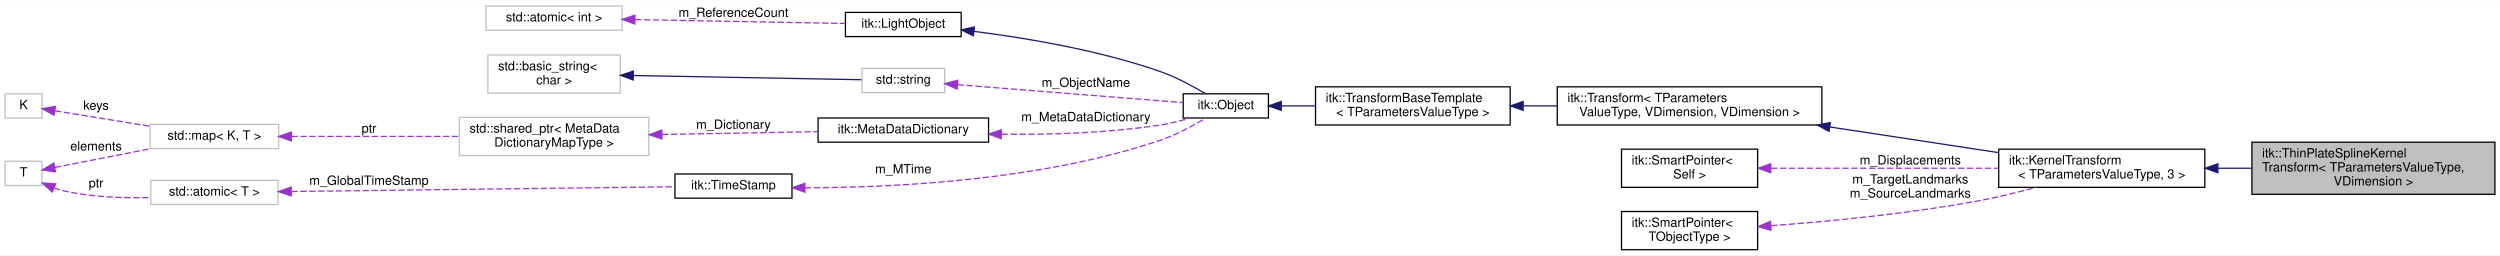
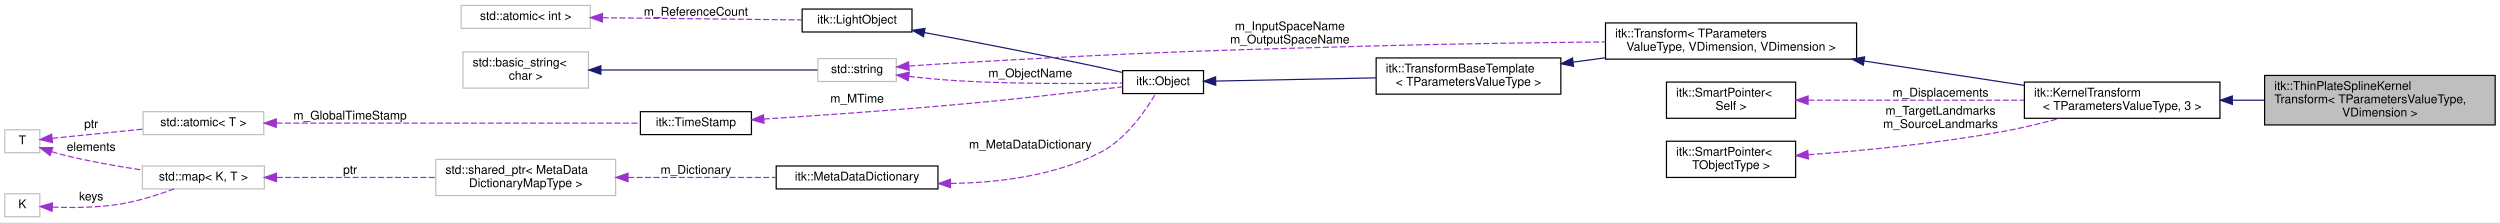
- <svg xmlns="http://www.w3.org/2000/svg" xmlns:xlink="http://www.w3.org/1999/xlink" width="1965pt" height="201pt" viewBox="0.00 0.00 1965.00 200.50">
-   <g id="graph0" class="graph" transform="scale(1 1) rotate(0) translate(4 196.5)">
-     <polygon fill="white" stroke="transparent" points="-4,4 -4,-196.5 1961,-196.5 1961,4 -4,4" />
+ <svg xmlns="http://www.w3.org/2000/svg" xmlns:xlink="http://www.w3.org/1999/xlink" width="2071pt" height="184pt" viewBox="0.00 0.00 2071.00 184.00">
+   <g id="graph0" class="graph" transform="scale(1 1) rotate(0) translate(4 180)">
+     <polygon fill="white" stroke="transparent" points="-4,4 -4,-180 2067,-180 2067,4 -4,4" />
    <g id="node1" class="node">
      <g id="a_node1">
        <a xlink:title=" ">
-           <polygon fill="#bfbfbf" stroke="black" points="1766,-44 1766,-85 1957,-85 1957,-44 1766,-44" />
-           <text text-anchor="start" x="1774" y="-73" font-family="Helvetica,sans-Serif" font-size="10.00">itk::ThinPlateSplineKernel</text>
-           <text text-anchor="start" x="1774" y="-62" font-family="Helvetica,sans-Serif" font-size="10.00">Transform&lt; TParametersValueType,</text>
-           <text text-anchor="middle" x="1861.5" y="-51" font-family="Helvetica,sans-Serif" font-size="10.00"> VDimension &gt;</text>
+           <polygon fill="#bfbfbf" stroke="black" points="1872,-76.5 1872,-117.5 2063,-117.5 2063,-76.5 1872,-76.5" />
+           <text text-anchor="start" x="1880" y="-105.5" font-family="Helvetica,sans-Serif" font-size="10.00">itk::ThinPlateSplineKernel</text>
+           <text text-anchor="start" x="1880" y="-94.5" font-family="Helvetica,sans-Serif" font-size="10.00">Transform&lt; TParametersValueType,</text>
+           <text text-anchor="middle" x="1967.5" y="-83.5" font-family="Helvetica,sans-Serif" font-size="10.00"> VDimension &gt;</text>
        </a>
      </g>
    </g>
    <g id="node2" class="node">
      <g id="a_node2">
        <a xlink:href="classitk_1_1KernelTransform.html" target="_top" xlink:title=" ">
-           <polygon fill="white" stroke="black" points="1567,-49.5 1567,-79.5 1729,-79.5 1729,-49.5 1567,-49.5" />
-           <text text-anchor="start" x="1575" y="-67.5" font-family="Helvetica,sans-Serif" font-size="10.00">itk::KernelTransform</text>
-           <text text-anchor="middle" x="1648" y="-56.5" font-family="Helvetica,sans-Serif" font-size="10.00">&lt; TParametersValueType, 3 &gt;</text>
+           <polygon fill="white" stroke="black" points="1673,-82 1673,-112 1835,-112 1835,-82 1673,-82" />
+           <text text-anchor="start" x="1681" y="-100" font-family="Helvetica,sans-Serif" font-size="10.00">itk::KernelTransform</text>
+           <text text-anchor="middle" x="1754" y="-89" font-family="Helvetica,sans-Serif" font-size="10.00">&lt; TParametersValueType, 3 &gt;</text>
        </a>
      </g>
    </g>
    <g id="edge1" class="edge">
-       <path fill="none" stroke="midnightblue" d="M1739.41,-64.5C1748.13,-64.5 1756.99,-64.5 1765.74,-64.5" />
-       <polygon fill="midnightblue" stroke="midnightblue" points="1739.26,-61 1729.26,-64.5 1739.26,-68 1739.26,-61" />
+       <path fill="none" stroke="midnightblue" d="M1845.41,-97C1854.13,-97 1862.99,-97 1871.74,-97" />
+       <polygon fill="midnightblue" stroke="midnightblue" points="1845.26,-93.5 1835.26,-97 1845.26,-100.5 1845.26,-93.5" />
    </g>
    <g id="node3" class="node">
      <g id="a_node3">
        <a xlink:href="classitk_1_1Transform.html" target="_top" xlink:title=" ">
-           <polygon fill="white" stroke="black" points="1220,-98.5 1220,-128.5 1428,-128.5 1428,-98.5 1220,-98.5" />
-           <text text-anchor="start" x="1228" y="-116.5" font-family="Helvetica,sans-Serif" font-size="10.00">itk::Transform&lt; TParameters</text>
-           <text text-anchor="middle" x="1324" y="-105.5" font-family="Helvetica,sans-Serif" font-size="10.00">ValueType, VDimension, VDimension &gt;</text>
+           <polygon fill="white" stroke="black" points="1326,-131 1326,-161 1534,-161 1534,-131 1326,-131" />
+           <text text-anchor="start" x="1334" y="-149" font-family="Helvetica,sans-Serif" font-size="10.00">itk::Transform&lt; TParameters</text>
+           <text text-anchor="middle" x="1430" y="-138" font-family="Helvetica,sans-Serif" font-size="10.00">ValueType, VDimension, VDimension &gt;</text>
        </a>
      </g>
    </g>
    <g id="edge2" class="edge">
-       <path fill="none" stroke="midnightblue" d="M1434.41,-96.92C1470.86,-91.39 1511.68,-85.19 1549,-79.5 1554.79,-78.62 1560.76,-77.71 1566.78,-76.79" />
-       <polygon fill="midnightblue" stroke="midnightblue" points="1433.61,-93.5 1424.25,-98.46 1434.66,-100.42 1433.61,-93.5" />
+       <path fill="none" stroke="midnightblue" d="M1540.41,-129.42C1576.86,-123.89 1617.68,-117.69 1655,-112 1660.79,-111.12 1666.76,-110.21 1672.78,-109.29" />
+       <polygon fill="midnightblue" stroke="midnightblue" points="1539.61,-126 1530.25,-130.96 1540.66,-132.92 1539.61,-126" />
    </g>
    <g id="node4" class="node">
      <g id="a_node4">
        <a xlink:href="classitk_1_1TransformBaseTemplate.html" target="_top" xlink:title=" ">
-           <polygon fill="white" stroke="black" points="1030,-98.5 1030,-128.5 1183,-128.5 1183,-98.5 1030,-98.5" />
-           <text text-anchor="start" x="1038" y="-116.5" font-family="Helvetica,sans-Serif" font-size="10.00">itk::TransformBaseTemplate</text>
-           <text text-anchor="middle" x="1106.5" y="-105.5" font-family="Helvetica,sans-Serif" font-size="10.00">&lt; TParametersValueType &gt;</text>
+           <polygon fill="white" stroke="black" points="1136,-102 1136,-132 1289,-132 1289,-102 1136,-102" />
+           <text text-anchor="start" x="1144" y="-120" font-family="Helvetica,sans-Serif" font-size="10.00">itk::TransformBaseTemplate</text>
+           <text text-anchor="middle" x="1212.5" y="-109" font-family="Helvetica,sans-Serif" font-size="10.00">&lt; TParametersValueType &gt;</text>
        </a>
      </g>
    </g>
    <g id="edge3" class="edge">
-       <path fill="none" stroke="midnightblue" d="M1193.32,-113.5C1202.06,-113.5 1211,-113.5 1219.89,-113.5" />
-       <polygon fill="midnightblue" stroke="midnightblue" points="1193.17,-110 1183.17,-113.5 1193.17,-117 1193.17,-110" />
+       <path fill="none" stroke="midnightblue" d="M1299.32,-128.55C1308.06,-129.73 1317,-130.93 1325.89,-132.12" />
+       <polygon fill="midnightblue" stroke="midnightblue" points="1299.55,-125.05 1289.17,-127.18 1298.62,-131.99 1299.55,-125.05" />
    </g>
    <g id="node5" class="node">
      <g id="a_node5">
        <a xlink:href="classitk_1_1Object.html" target="_top" xlink:title="Base class for most ITK classes.">
-           <polygon fill="white" stroke="black" points="926,-104 926,-123 993,-123 993,-104 926,-104" />
-           <text text-anchor="middle" x="959.5" y="-111" font-family="Helvetica,sans-Serif" font-size="10.00">itk::Object</text>
+           <polygon fill="white" stroke="black" points="926,-102.5 926,-121.5 993,-121.5 993,-102.5 926,-102.5" />
+           <text text-anchor="middle" x="959.5" y="-109.5" font-family="Helvetica,sans-Serif" font-size="10.00">itk::Object</text>
        </a>
      </g>
    </g>
    <g id="edge4" class="edge">
-       <path fill="none" stroke="midnightblue" d="M1003.29,-113.5C1011.68,-113.5 1020.72,-113.5 1029.82,-113.5" />
-       <polygon fill="midnightblue" stroke="midnightblue" points="1003.04,-110 993.04,-113.5 1003.04,-117 1003.04,-110" />
+       <path fill="none" stroke="midnightblue" d="M1003.28,-112.85C1039.53,-113.57 1092.38,-114.63 1135.76,-115.49" />
+       <polygon fill="midnightblue" stroke="midnightblue" points="1003.12,-109.35 993.06,-112.65 1002.98,-116.35 1003.12,-109.35" />
    </g>
    <g id="node6" class="node">
      <g id="a_node6">
        <a xlink:href="classitk_1_1LightObject.html" target="_top" xlink:title="Light weight base class for most itk classes.">
-           <polygon fill="white" stroke="black" points="660.5,-168 660.5,-187 751.5,-187 751.5,-168 660.5,-168" />
-           <text text-anchor="middle" x="706" y="-175" font-family="Helvetica,sans-Serif" font-size="10.00">itk::LightObject</text>
+           <polygon fill="white" stroke="black" points="660.5,-153.5 660.5,-172.5 751.5,-172.5 751.5,-153.5 660.5,-153.5" />
+           <text text-anchor="middle" x="706" y="-160.5" font-family="Helvetica,sans-Serif" font-size="10.00">itk::LightObject</text>
        </a>
      </g>
    </g>
    <g id="edge5" class="edge">
-       <path fill="none" stroke="midnightblue" d="M761.62,-172.07C802.72,-166.88 859.99,-157.3 908,-140.5 920.57,-136.1 933.82,-128.91 943.59,-123.05" />
-       <polygon fill="midnightblue" stroke="midnightblue" points="761.04,-168.61 751.53,-173.29 761.88,-175.56 761.04,-168.61" />
+       <path fill="none" stroke="midnightblue" d="M761.75,-153.01C802.24,-145.47 858.67,-134.64 908,-124 913.81,-122.75 919.99,-121.34 925.95,-119.95" />
+       <polygon fill="midnightblue" stroke="midnightblue" points="761.01,-149.59 751.82,-154.86 762.29,-156.47 761.01,-149.59" />
    </g>
    <g id="node7" class="node">
      <g id="a_node7">
        <a xlink:title=" ">
-           <polygon fill="white" stroke="#bfbfbf" points="378,-173 378,-192 485,-192 485,-173 378,-173" />
-           <text text-anchor="middle" x="431.5" y="-180" font-family="Helvetica,sans-Serif" font-size="10.00">std::atomic&lt; int &gt;</text>
+           <polygon fill="white" stroke="#bfbfbf" points="378,-156.5 378,-175.5 485,-175.5 485,-156.5 378,-156.5" />
+           <text text-anchor="middle" x="431.5" y="-163.5" font-family="Helvetica,sans-Serif" font-size="10.00">std::atomic&lt; int &gt;</text>
        </a>
      </g>
    </g>
    <g id="edge6" class="edge">
-       <path fill="none" stroke="#9a32cd" stroke-dasharray="5,2" d="M495.18,-181.35C545.64,-180.42 615.33,-179.15 660.29,-178.32" />
-       <polygon fill="#9a32cd" stroke="#9a32cd" points="494.97,-177.85 485.04,-181.54 495.1,-184.85 494.97,-177.85" />
-       <text text-anchor="middle" x="572.5" y="-183.5" font-family="Helvetica,sans-Serif" font-size="10.00"> m_ReferenceCount</text>
+       <path fill="none" stroke="#9a32cd" stroke-dasharray="5,2" d="M495.18,-165.31C545.64,-164.75 615.33,-163.99 660.29,-163.49" />
+       <polygon fill="#9a32cd" stroke="#9a32cd" points="495,-161.81 485.04,-165.42 495.08,-168.81 495,-161.81" />
+       <text text-anchor="middle" x="572.5" y="-167" font-family="Helvetica,sans-Serif" font-size="10.00"> m_ReferenceCount</text>
    </g>
    <g id="node8" class="node">
      <g id="a_node8">
        <a xlink:title="STL class.">
-           <polygon fill="white" stroke="#bfbfbf" points="673.5,-124 673.5,-143 738.5,-143 738.5,-124 673.5,-124" />
-           <text text-anchor="middle" x="706" y="-131" font-family="Helvetica,sans-Serif" font-size="10.00">std::string</text>
-         </a>
-       </g>
+           <polygon fill="white" stroke="#bfbfbf" points="673.5,-112.5 673.5,-131.5 738.5,-131.5 738.5,-112.5 673.5,-112.5" />
+           <text text-anchor="middle" x="706" y="-119.5" font-family="Helvetica,sans-Serif" font-size="10.00">std::string</text>
+         </a>
+       </g>
+     </g>
+     <g id="edge17" class="edge">
+       <path fill="none" stroke="#9a32cd" stroke-dasharray="5,2" d="M749.24,-125.27C762.59,-126.24 777.41,-127.24 791,-128 944.22,-136.58 982.6,-137.84 1136,-142 1199.06,-143.71 1269.77,-144.7 1325.93,-145.27" />
+       <polygon fill="#9a32cd" stroke="#9a32cd" points="749.13,-121.75 738.9,-124.51 748.61,-128.74 749.13,-121.75" />
+       <text text-anchor="middle" x="1064.5" y="-155" font-family="Helvetica,sans-Serif" font-size="10.00"> m_InputSpaceName</text>
+       <text text-anchor="middle" x="1064.5" y="-144" font-family="Helvetica,sans-Serif" font-size="10.00">m_OutputSpaceName</text>
    </g>
    <g id="edge7" class="edge">
-       <path fill="none" stroke="#9a32cd" stroke-dasharray="5,2" d="M748.68,-130.19C798.33,-126.24 880.24,-119.72 925.64,-116.11" />
-       <polygon fill="#9a32cd" stroke="#9a32cd" points="748.29,-126.71 738.6,-130.99 748.84,-133.68 748.29,-126.71" />
-       <text text-anchor="middle" x="849.5" y="-128.5" font-family="Helvetica,sans-Serif" font-size="10.00"> m_ObjectName</text>
+       <path fill="none" stroke="#9a32cd" stroke-dasharray="5,2" d="M748.79,-116.68C762.24,-115.2 777.23,-113.78 791,-113 837.75,-110.36 891.94,-110.65 925.73,-111.22" />
+       <polygon fill="#9a32cd" stroke="#9a32cd" points="748.38,-113.21 738.85,-117.82 749.18,-120.16 748.38,-113.21" />
+       <text text-anchor="middle" x="849.5" y="-116" font-family="Helvetica,sans-Serif" font-size="10.00"> m_ObjectName</text>
    </g>
    <g id="node9" class="node">
      <g id="a_node9">
        <a xlink:title="STL class.">
-           <polygon fill="white" stroke="#bfbfbf" points="379.5,-123.5 379.5,-153.5 483.5,-153.5 483.5,-123.5 379.5,-123.5" />
-           <text text-anchor="start" x="387.5" y="-141.5" font-family="Helvetica,sans-Serif" font-size="10.00">std::basic_string&lt;</text>
-           <text text-anchor="middle" x="431.5" y="-130.5" font-family="Helvetica,sans-Serif" font-size="10.00"> char &gt;</text>
+           <polygon fill="white" stroke="#bfbfbf" points="379.5,-107 379.5,-137 483.5,-137 483.5,-107 379.5,-107" />
+           <text text-anchor="start" x="387.5" y="-125" font-family="Helvetica,sans-Serif" font-size="10.00">std::basic_string&lt;</text>
+           <text text-anchor="middle" x="431.5" y="-114" font-family="Helvetica,sans-Serif" font-size="10.00"> char &gt;</text>
        </a>
      </g>
    </g>
    <g id="edge8" class="edge">
-       <path fill="none" stroke="midnightblue" d="M493.85,-137.37C549.49,-136.35 629.3,-134.89 673.14,-134.08" />
-       <polygon fill="midnightblue" stroke="midnightblue" points="493.69,-133.88 483.76,-137.56 493.82,-140.88 493.69,-133.88" />
+       <path fill="none" stroke="midnightblue" d="M493.85,-122C549.49,-122 629.3,-122 673.14,-122" />
+       <polygon fill="midnightblue" stroke="midnightblue" points="493.76,-118.5 483.76,-122 493.76,-125.5 493.76,-118.5" />
    </g>
    <g id="node10" class="node">
      <g id="a_node10">
        <a xlink:href="classitk_1_1MetaDataDictionary.html" target="_top" xlink:title="Provides a mechanism for storing a collection of arbitrary data types.">
-           <polygon fill="white" stroke="black" points="639,-85 639,-104 773,-104 773,-85 639,-85" />
-           <text text-anchor="middle" x="706" y="-92" font-family="Helvetica,sans-Serif" font-size="10.00">itk::MetaDataDictionary</text>
+           <polygon fill="white" stroke="black" points="639,-23.5 639,-42.5 773,-42.5 773,-23.5 639,-23.5" />
+           <text text-anchor="middle" x="706" y="-30.5" font-family="Helvetica,sans-Serif" font-size="10.00">itk::MetaDataDictionary</text>
        </a>
      </g>
    </g>
    <g id="edge9" class="edge">
-       <path fill="none" stroke="#9a32cd" stroke-dasharray="5,2" d="M783.42,-91.22C821.13,-90.82 867.18,-92.15 908,-98.5 915.68,-99.69 923.83,-101.75 931.29,-103.96" />
-       <polygon fill="#9a32cd" stroke="#9a32cd" points="782.96,-87.73 773.02,-91.38 783.07,-94.72 782.96,-87.73" />
-       <text text-anchor="middle" x="849.5" y="-101.5" font-family="Helvetica,sans-Serif" font-size="10.00"> m_MetaDataDictionary</text>
+       <path fill="none" stroke="#9a32cd" stroke-dasharray="5,2" d="M783.45,-28.02C822.67,-28.58 870.05,-34.28 908,-54 929.09,-64.96 945.27,-88.72 953.17,-102.18" />
+       <polygon fill="#9a32cd" stroke="#9a32cd" points="783.41,-24.52 773.4,-27.98 783.39,-31.52 783.41,-24.52" />
+       <text text-anchor="middle" x="849.5" y="-57" font-family="Helvetica,sans-Serif" font-size="10.00"> m_MetaDataDictionary</text>
    </g>
    <g id="node11" class="node">
      <g id="a_node11">
        <a xlink:title=" ">
-           <polygon fill="white" stroke="#bfbfbf" points="357,-74.5 357,-104.5 506,-104.5 506,-74.5 357,-74.5" />
-           <text text-anchor="start" x="365" y="-92.5" font-family="Helvetica,sans-Serif" font-size="10.00">std::shared_ptr&lt; MetaData</text>
-           <text text-anchor="middle" x="431.5" y="-81.5" font-family="Helvetica,sans-Serif" font-size="10.00">DictionaryMapType &gt;</text>
+           <polygon fill="white" stroke="#bfbfbf" points="357,-18 357,-48 506,-48 506,-18 357,-18" />
+           <text text-anchor="start" x="365" y="-36" font-family="Helvetica,sans-Serif" font-size="10.00">std::shared_ptr&lt; MetaData</text>
+           <text text-anchor="middle" x="431.5" y="-25" font-family="Helvetica,sans-Serif" font-size="10.00">DictionaryMapType &gt;</text>
        </a>
      </g>
    </g>
    <g id="edge10" class="edge">
-       <path fill="none" stroke="#9a32cd" stroke-dasharray="5,2" d="M516.34,-91.04C555.65,-91.76 601.82,-92.61 638.65,-93.28" />
-       <polygon fill="#9a32cd" stroke="#9a32cd" points="516.3,-87.54 506.24,-90.85 516.18,-94.54 516.3,-87.54" />
-       <text text-anchor="middle" x="572.5" y="-95.5" font-family="Helvetica,sans-Serif" font-size="10.00"> m_Dictionary</text>
+       <path fill="none" stroke="#9a32cd" stroke-dasharray="5,2" d="M516.34,-33C555.65,-33 601.82,-33 638.65,-33" />
+       <polygon fill="#9a32cd" stroke="#9a32cd" points="516.24,-29.5 506.24,-33 516.24,-36.5 516.24,-29.5" />
+       <text text-anchor="middle" x="572.5" y="-36" font-family="Helvetica,sans-Serif" font-size="10.00"> m_Dictionary</text>
    </g>
    <g id="node12" class="node">
      <g id="a_node12">
        <a xlink:title="STL class.">
-           <polygon fill="white" stroke="#bfbfbf" points="114,-80 114,-99 215,-99 215,-80 114,-80" />
-           <text text-anchor="middle" x="164.5" y="-87" font-family="Helvetica,sans-Serif" font-size="10.00">std::map&lt; K, T &gt;</text>
+           <polygon fill="white" stroke="#bfbfbf" points="114,-23.5 114,-42.5 215,-42.5 215,-23.5 114,-23.5" />
+           <text text-anchor="middle" x="164.5" y="-30.5" font-family="Helvetica,sans-Serif" font-size="10.00">std::map&lt; K, T &gt;</text>
        </a>
      </g>
    </g>
    <g id="edge11" class="edge">
-       <path fill="none" stroke="#9a32cd" stroke-dasharray="5,2" d="M225.18,-89.5C264.19,-89.5 315.41,-89.5 356.93,-89.5" />
-       <polygon fill="#9a32cd" stroke="#9a32cd" points="225.03,-86 215.03,-89.5 225.03,-93 225.03,-86" />
-       <text text-anchor="middle" x="286" y="-92.5" font-family="Helvetica,sans-Serif" font-size="10.00"> ptr</text>
+       <path fill="none" stroke="#9a32cd" stroke-dasharray="5,2" d="M225.18,-33C264.19,-33 315.41,-33 356.93,-33" />
+       <polygon fill="#9a32cd" stroke="#9a32cd" points="225.03,-29.5 215.03,-33 225.03,-36.5 225.03,-29.5" />
+       <text text-anchor="middle" x="286" y="-36" font-family="Helvetica,sans-Serif" font-size="10.00"> ptr</text>
    </g>
    <g id="node13" class="node">
      <g id="a_node13">
        <a xlink:title=" ">
-           <polygon fill="white" stroke="#bfbfbf" points="0,-104 0,-123 29,-123 29,-104 0,-104" />
-           <text text-anchor="middle" x="14.5" y="-111" font-family="Helvetica,sans-Serif" font-size="10.00">K</text>
+           <polygon fill="white" stroke="#bfbfbf" points="0,-0.5 0,-19.5 29,-19.5 29,-0.5 0,-0.5" />
+           <text text-anchor="middle" x="14.5" y="-7.5" font-family="Helvetica,sans-Serif" font-size="10.00">K</text>
        </a>
      </g>
    </g>
    <g id="edge12" class="edge">
-       <path fill="none" stroke="#9a32cd" stroke-dasharray="5,2" d="M39.24,-109.65C59.28,-106.4 88.63,-101.64 113.78,-97.56" />
-       <polygon fill="#9a32cd" stroke="#9a32cd" points="38.47,-106.23 29.16,-111.29 39.59,-113.14 38.47,-106.23" />
-       <text text-anchor="middle" x="71.5" y="-110.5" font-family="Helvetica,sans-Serif" font-size="10.00"> keys</text>
+       <path fill="none" stroke="#9a32cd" stroke-dasharray="5,2" d="M39.44,-8.42C55.54,-7.81 77.18,-7.89 96,-11 111.08,-13.49 127.39,-18.73 140.2,-23.47" />
+       <polygon fill="#9a32cd" stroke="#9a32cd" points="39.1,-4.93 29.28,-8.92 39.44,-11.92 39.1,-4.93" />
+       <text text-anchor="middle" x="71.5" y="-14" font-family="Helvetica,sans-Serif" font-size="10.00"> keys</text>
    </g>
    <g id="node14" class="node">
      <g id="a_node14">
        <a xlink:title=" ">
-           <polygon fill="white" stroke="#bfbfbf" points="0,-51 0,-70 29,-70 29,-51 0,-51" />
-           <text text-anchor="middle" x="14.5" y="-58" font-family="Helvetica,sans-Serif" font-size="10.00">T</text>
+           <polygon fill="white" stroke="#bfbfbf" points="0,-53.5 0,-72.5 29,-72.5 29,-53.5 0,-53.5" />
+           <text text-anchor="middle" x="14.5" y="-60.5" font-family="Helvetica,sans-Serif" font-size="10.00">T</text>
        </a>
      </g>
    </g>
    <g id="edge13" class="edge">
-       <path fill="none" stroke="#9a32cd" stroke-dasharray="5,2" d="M39.09,-65.12C59.39,-69.1 89.35,-74.97 114.78,-79.95" />
-       <polygon fill="#9a32cd" stroke="#9a32cd" points="39.64,-61.66 29.16,-63.18 38.3,-68.53 39.64,-61.66" />
-       <text text-anchor="middle" x="71.5" y="-78.5" font-family="Helvetica,sans-Serif" font-size="10.00"> elements</text>
+       <path fill="none" stroke="#9a32cd" stroke-dasharray="5,2" d="M38.75,-54.37C41.51,-53.5 44.3,-52.69 47,-52 68.65,-46.5 92.98,-42.24 113.79,-39.16" />
+       <polygon fill="#9a32cd" stroke="#9a32cd" points="37.47,-51.11 29.14,-57.65 39.74,-57.73 37.47,-51.11" />
+       <text text-anchor="middle" x="71.5" y="-55" font-family="Helvetica,sans-Serif" font-size="10.00"> elements</text>
    </g>
    <g id="node16" class="node">
      <g id="a_node16">
        <a xlink:title="STL class.">
-           <polygon fill="white" stroke="#bfbfbf" points="114.5,-36 114.5,-55 214.5,-55 214.5,-36 114.5,-36" />
-           <text text-anchor="middle" x="164.5" y="-43" font-family="Helvetica,sans-Serif" font-size="10.00">std::atomic&lt; T &gt;</text>
+           <polygon fill="white" stroke="#bfbfbf" points="114.5,-68.5 114.5,-87.5 214.5,-87.5 214.5,-68.5 114.5,-68.5" />
+           <text text-anchor="middle" x="164.5" y="-75.5" font-family="Helvetica,sans-Serif" font-size="10.00">std::atomic&lt; T &gt;</text>
        </a>
      </g>
    </g>
    <g id="edge16" class="edge">
-       <path fill="none" stroke="#9a32cd" stroke-dasharray="5,2" d="M38.4,-49.04C41.24,-48.01 44.15,-47.12 47,-46.5 68.74,-41.79 93.31,-40.94 114.26,-41.51" />
-       <polygon fill="#9a32cd" stroke="#9a32cd" points="37.03,-45.82 29.19,-52.95 39.77,-52.27 37.03,-45.82" />
-       <text text-anchor="middle" x="71.5" y="-49.5" font-family="Helvetica,sans-Serif" font-size="10.00"> ptr</text>
+       <path fill="none" stroke="#9a32cd" stroke-dasharray="5,2" d="M39.33,-65.42C59.54,-67.46 89.19,-70.47 114.45,-73.03" />
+       <polygon fill="#9a32cd" stroke="#9a32cd" points="39.46,-61.91 29.16,-64.38 38.75,-68.87 39.46,-61.91" />
+       <text text-anchor="middle" x="71.5" y="-74" font-family="Helvetica,sans-Serif" font-size="10.00"> ptr</text>
    </g>
    <g id="node15" class="node">
      <g id="a_node15">
        <a xlink:href="classitk_1_1TimeStamp.html" target="_top" xlink:title="Generate a unique, increasing time value.">
-           <polygon fill="white" stroke="black" points="526.5,-41 526.5,-60 618.5,-60 618.5,-41 526.5,-41" />
-           <text text-anchor="middle" x="572.5" y="-48" font-family="Helvetica,sans-Serif" font-size="10.00">itk::TimeStamp</text>
+           <polygon fill="white" stroke="black" points="526.5,-68.5 526.5,-87.5 618.5,-87.5 618.5,-68.5 526.5,-68.5" />
+           <text text-anchor="middle" x="572.5" y="-75.5" font-family="Helvetica,sans-Serif" font-size="10.00">itk::TimeStamp</text>
        </a>
      </g>
    </g>
    <g id="edge14" class="edge">
-       <path fill="none" stroke="#9a32cd" stroke-dasharray="5,2" d="M628.67,-49.18C696.29,-49.2 813.54,-54.54 908,-86.5 920.62,-90.77 933.86,-97.97 943.62,-103.86" />
-       <polygon fill="#9a32cd" stroke="#9a32cd" points="628.64,-45.68 618.65,-49.22 628.67,-52.68 628.64,-45.68" />
-       <text text-anchor="middle" x="706" y="-60.5" font-family="Helvetica,sans-Serif" font-size="10.00"> m_MTime</text>
+       <path fill="none" stroke="#9a32cd" stroke-dasharray="5,2" d="M628.79,-81.38C668.86,-83.96 724.31,-87.77 773,-92 833.1,-97.22 848.05,-99.33 908,-106 913.79,-106.64 919.95,-107.36 925.91,-108.06" />
+       <polygon fill="#9a32cd" stroke="#9a32cd" points="628.9,-77.88 618.7,-80.74 628.45,-84.87 628.9,-77.88" />
+       <text text-anchor="middle" x="706" y="-95" font-family="Helvetica,sans-Serif" font-size="10.00"> m_MTime</text>
    </g>
    <g id="edge15" class="edge">
-       <path fill="none" stroke="#9a32cd" stroke-dasharray="5,2" d="M225.03,-46.23C306.93,-47.24 452.57,-49.04 526.2,-49.94" />
-       <polygon fill="#9a32cd" stroke="#9a32cd" points="224.92,-42.73 214.88,-46.11 224.83,-49.73 224.92,-42.73" />
-       <text text-anchor="middle" x="286" y="-51.5" font-family="Helvetica,sans-Serif" font-size="10.00"> m_GlobalTimeStamp</text>
+       <path fill="none" stroke="#9a32cd" stroke-dasharray="5,2" d="M225.03,-78C306.93,-78 452.57,-78 526.2,-78" />
+       <polygon fill="#9a32cd" stroke="#9a32cd" points="224.88,-74.5 214.88,-78 224.88,-81.5 224.88,-74.5" />
+       <text text-anchor="middle" x="286" y="-81" font-family="Helvetica,sans-Serif" font-size="10.00"> m_GlobalTimeStamp</text>
    </g>
    <g id="node17" class="node">
      <g id="a_node17">
        <a xlink:href="classitk_1_1SmartPointer.html" target="_top" xlink:title=" ">
-           <polygon fill="white" stroke="black" points="1270.5,-49.5 1270.5,-79.5 1377.5,-79.5 1377.5,-49.5 1270.5,-49.5" />
-           <text text-anchor="start" x="1278.5" y="-67.5" font-family="Helvetica,sans-Serif" font-size="10.00">itk::SmartPointer&lt;</text>
-           <text text-anchor="middle" x="1324" y="-56.5" font-family="Helvetica,sans-Serif" font-size="10.00"> Self &gt;</text>
-         </a>
-       </g>
-     </g>
-     <g id="edge17" class="edge">
-       <path fill="none" stroke="#9a32cd" stroke-dasharray="5,2" d="M1388.06,-64.5C1439.15,-64.5 1511.48,-64.5 1566.71,-64.5" />
-       <polygon fill="#9a32cd" stroke="#9a32cd" points="1387.81,-61 1377.81,-64.5 1387.81,-68 1387.81,-61" />
-       <text text-anchor="middle" x="1497.5" y="-67.5" font-family="Helvetica,sans-Serif" font-size="10.00"> m_Displacements</text>
+           <polygon fill="white" stroke="black" points="1376.5,-82 1376.5,-112 1483.5,-112 1483.5,-82 1376.5,-82" />
+           <text text-anchor="start" x="1384.5" y="-100" font-family="Helvetica,sans-Serif" font-size="10.00">itk::SmartPointer&lt;</text>
+           <text text-anchor="middle" x="1430" y="-89" font-family="Helvetica,sans-Serif" font-size="10.00"> Self &gt;</text>
+         </a>
+       </g>
+     </g>
+     <g id="edge18" class="edge">
+       <path fill="none" stroke="#9a32cd" stroke-dasharray="5,2" d="M1494.06,-97C1545.15,-97 1617.48,-97 1672.71,-97" />
+       <polygon fill="#9a32cd" stroke="#9a32cd" points="1493.81,-93.5 1483.81,-97 1493.81,-100.5 1493.81,-93.5" />
+       <text text-anchor="middle" x="1603.5" y="-100" font-family="Helvetica,sans-Serif" font-size="10.00"> m_Displacements</text>
    </g>
    <g id="node18" class="node">
      <g id="a_node18">
        <a xlink:href="classitk_1_1SmartPointer.html" target="_top" xlink:title="Implements transparent reference counting.">
-           <polygon fill="white" stroke="black" points="1270.5,-0.5 1270.5,-30.5 1377.5,-30.5 1377.5,-0.5 1270.5,-0.5" />
-           <text text-anchor="start" x="1278.5" y="-18.5" font-family="Helvetica,sans-Serif" font-size="10.00">itk::SmartPointer&lt;</text>
-           <text text-anchor="middle" x="1324" y="-7.5" font-family="Helvetica,sans-Serif" font-size="10.00"> TObjectType &gt;</text>
-         </a>
-       </g>
-     </g>
-     <g id="edge18" class="edge">
-       <path fill="none" stroke="#9a32cd" stroke-dasharray="5,2" d="M1388.05,-19.32C1433.14,-22.69 1495.13,-28.65 1549,-38.5 1564.58,-41.35 1581.32,-45.41 1596.48,-49.47" />
-       <polygon fill="#9a32cd" stroke="#9a32cd" points="1388.06,-15.81 1377.83,-18.58 1387.55,-22.79 1388.06,-15.81" />
-       <text text-anchor="middle" x="1497.5" y="-52.5" font-family="Helvetica,sans-Serif" font-size="10.00"> m_TargetLandmarks</text>
-       <text text-anchor="middle" x="1497.5" y="-41.5" font-family="Helvetica,sans-Serif" font-size="10.00">m_SourceLandmarks</text>
+           <polygon fill="white" stroke="black" points="1376.5,-33 1376.5,-63 1483.5,-63 1483.5,-33 1376.5,-33" />
+           <text text-anchor="start" x="1384.5" y="-51" font-family="Helvetica,sans-Serif" font-size="10.00">itk::SmartPointer&lt;</text>
+           <text text-anchor="middle" x="1430" y="-40" font-family="Helvetica,sans-Serif" font-size="10.00"> TObjectType &gt;</text>
+         </a>
+       </g>
+     </g>
+     <g id="edge19" class="edge">
+       <path fill="none" stroke="#9a32cd" stroke-dasharray="5,2" d="M1494.05,-51.82C1539.14,-55.19 1601.13,-61.15 1655,-71 1670.58,-73.85 1687.32,-77.91 1702.48,-81.97" />
+       <polygon fill="#9a32cd" stroke="#9a32cd" points="1494.06,-48.31 1483.83,-51.08 1493.55,-55.29 1494.06,-48.31" />
+       <text text-anchor="middle" x="1603.5" y="-85" font-family="Helvetica,sans-Serif" font-size="10.00"> m_TargetLandmarks</text>
+       <text text-anchor="middle" x="1603.5" y="-74" font-family="Helvetica,sans-Serif" font-size="10.00">m_SourceLandmarks</text>
    </g>
  </g>
</svg>
